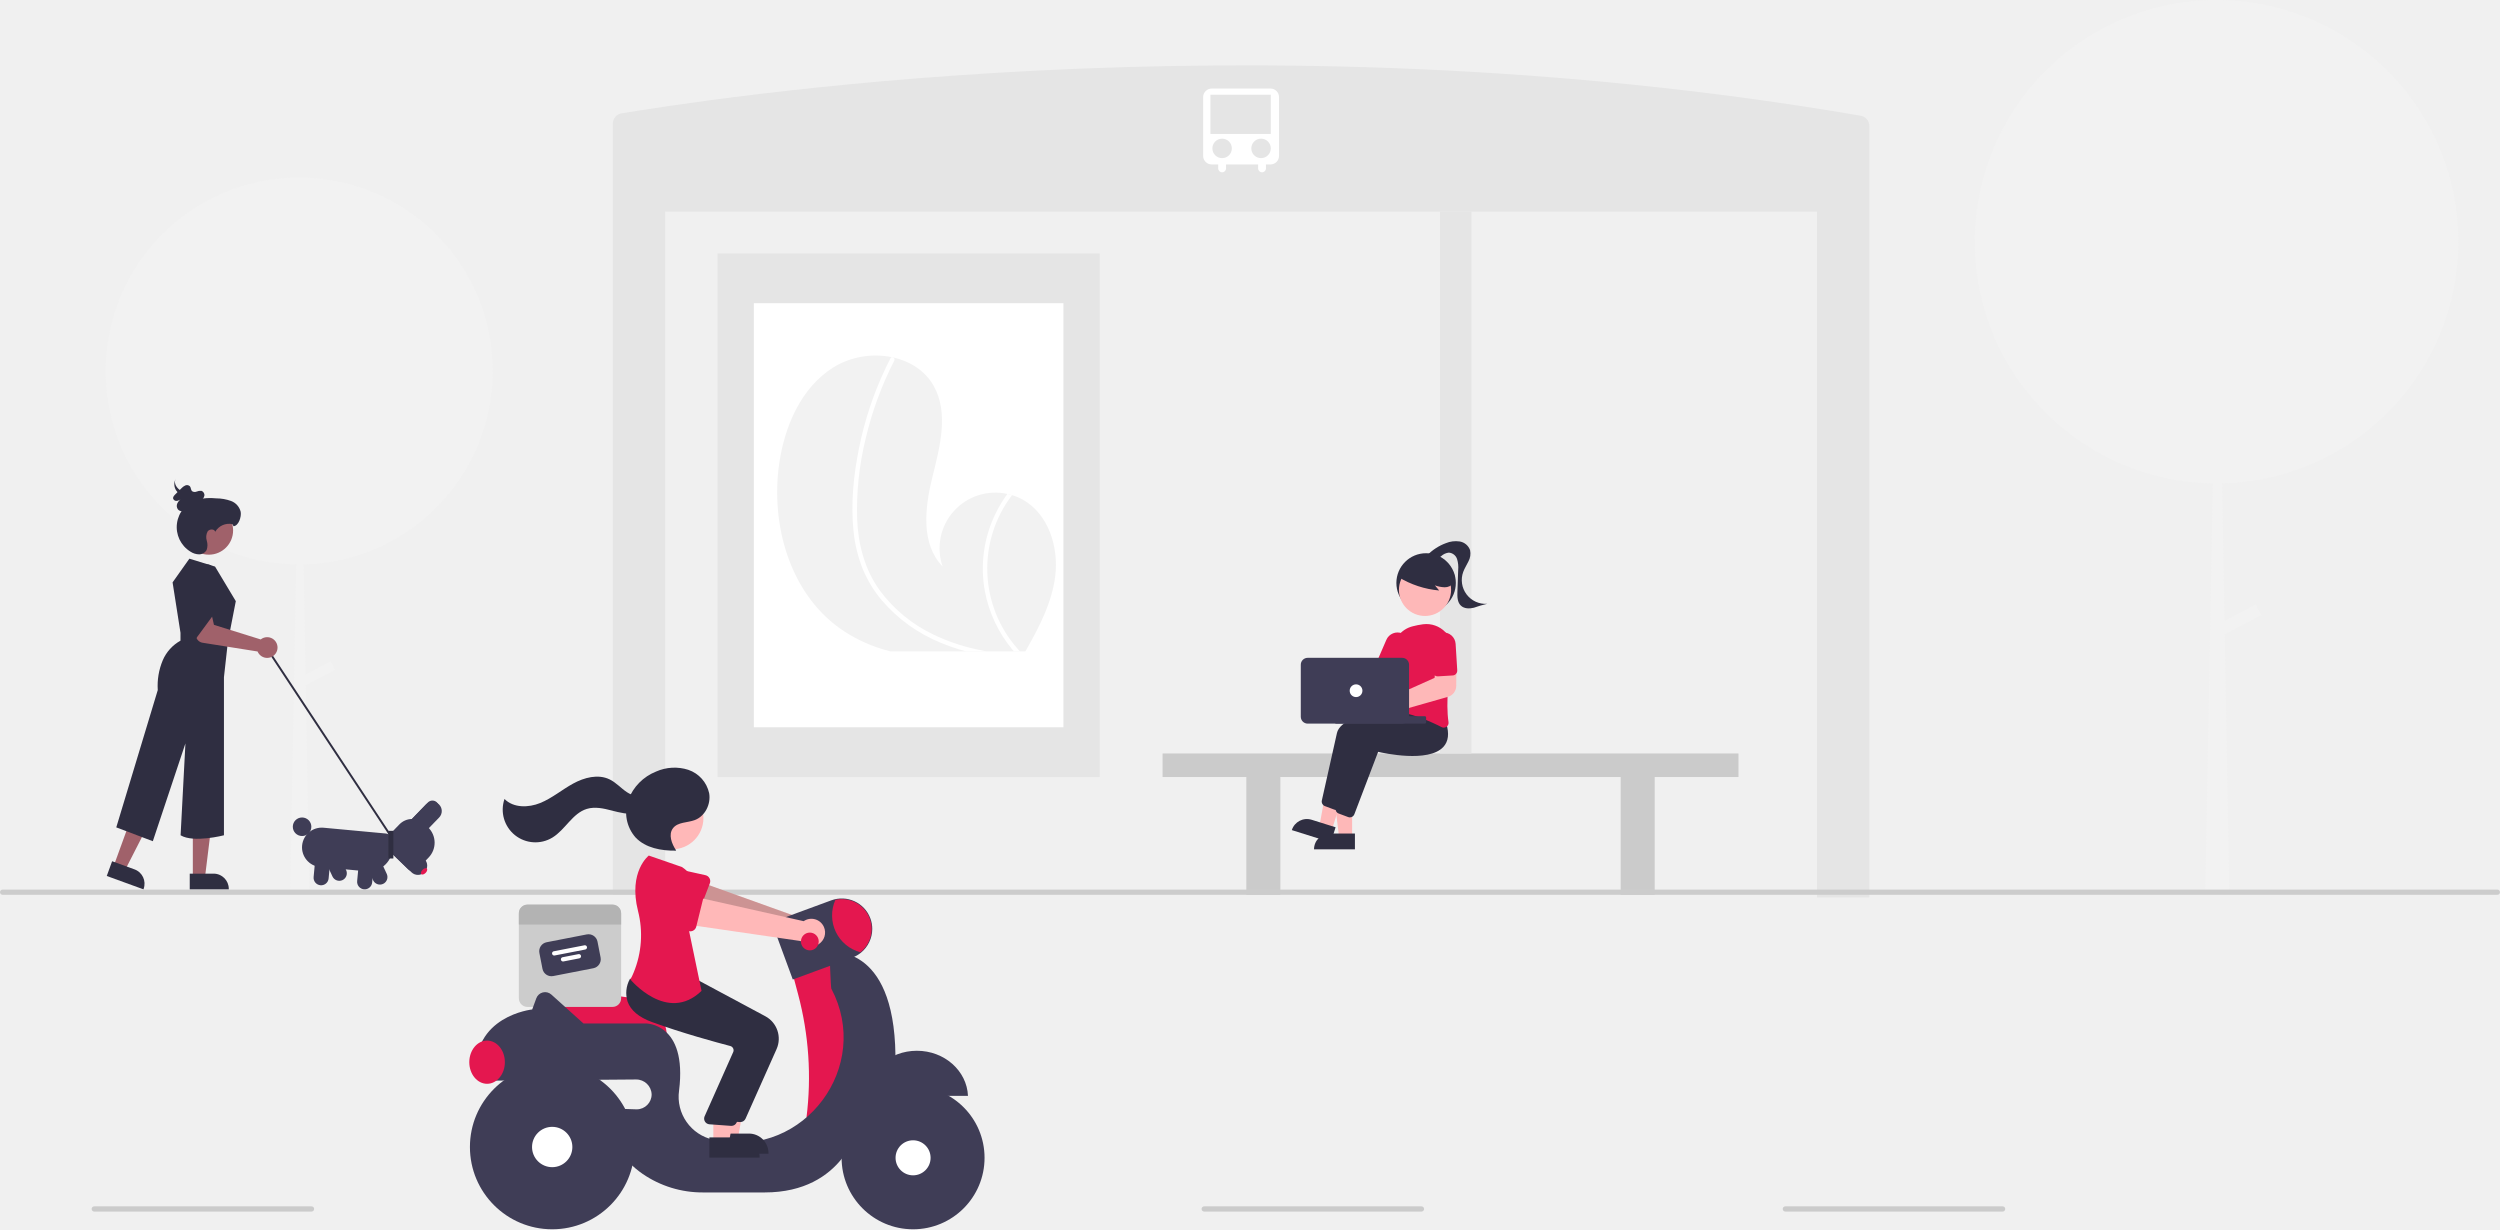
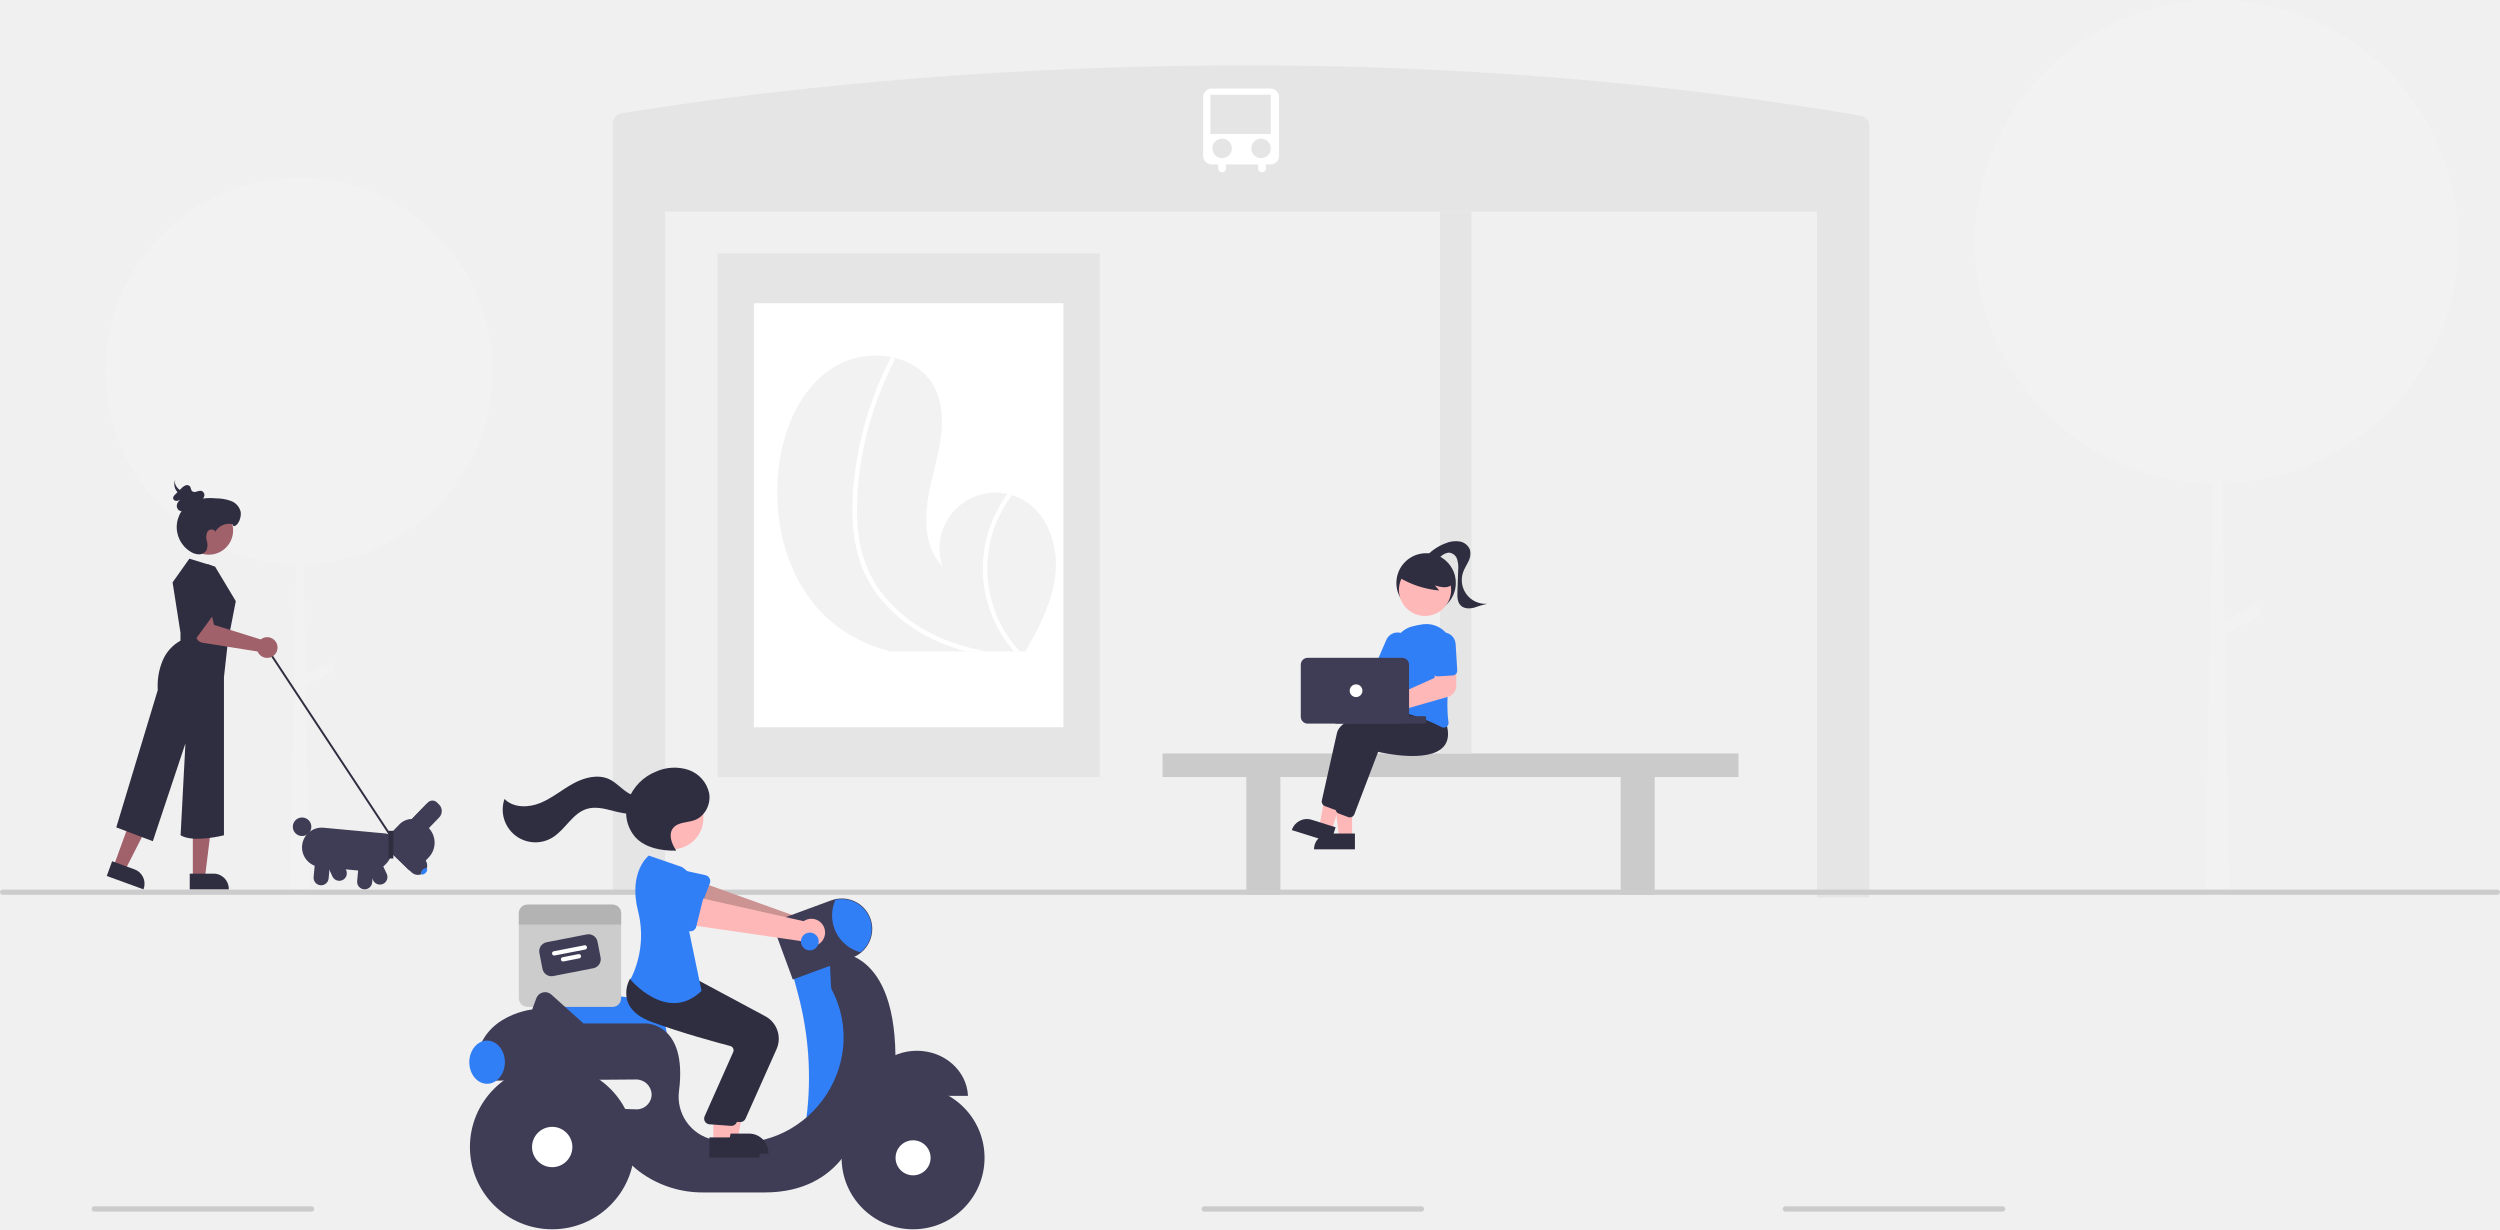
<svg xmlns="http://www.w3.org/2000/svg" data-name="Layer 1" width="955" height="469.588" viewBox="0 0 955 469.588">
  <path d="M1061.598,307.522c0,2.032-.065,4.055-.195,6.054a91.942,91.942,0,0,1-8.606,33.334c-.04.089-.081.179-.122.26-.227.488-.463.967-.707,1.447a92.45,92.45,0,0,1-80.614,51.237l.918,52.529,11.905-6.274,2.129,4.047-13.945,7.338,1.617,92.657.081,4.876h-9.126l.09-4.876,2.771-150.29A92.069,92.069,0,0,1,902.646,371.517c-.585-.602-1.154-1.219-1.722-1.837-.025-.024-.041-.049-.057-.065a92.407,92.407,0,0,1-16.83-26.037c.089.106.187.195.276.301a92.377,92.377,0,0,1,43.802-119.043c.317-.154.65-.309.967-.471a92.451,92.451,0,0,1,119.775,36.366c.561.942,1.105,1.91,1.625,2.877A91.873,91.873,0,0,1,1061.598,307.522Z" transform="translate(-122.5 -215.2061)" fill="#f2f2f2" />
  <path d="M310.73,356.919c0,1.626-.052,3.246-.156,4.846a73.592,73.592,0,0,1-6.888,26.682c-.032.071-.065.143-.098.208-.182.39-.371.774-.566,1.158a73.999,73.999,0,0,1-64.525,41.011l.735,42.045,9.529-5.022,1.704,3.24-11.162,5.873,1.295,74.165.065,3.903h-7.305l.072-3.903,2.218-120.295a73.694,73.694,0,0,1-52.147-22.688c-.468-.481-.924-.976-1.379-1.47-.02-.019-.033-.039-.046-.052a73.965,73.965,0,0,1-13.471-20.841c.071.085.15.156.221.241a73.94,73.94,0,0,1,35.06-95.285c.253-.124.52-.247.774-.377A73.999,73.999,0,0,1,300.531,319.466c.449.754.885,1.529,1.301,2.303A73.537,73.537,0,0,1,310.73,356.919Z" transform="translate(-122.5 -215.2061)" fill="#f2f2f2" />
  <path d="M359.971,258.483a3.992,3.992,0,0,0-3.372,3.951v294.594h20v-261h440v262h20V263.361a3.988,3.988,0,0,0-3.277-3.943C598.598,219.028,388.072,254.066,359.971,258.483Z" transform="translate(-122.5 -215.2061)" fill="#e5e5e5" />
  <polygon points="444.098 287.822 444.098 296.822 476.098 296.822 476.098 341.822 489.098 341.822 489.098 296.822 619.098 296.822 619.098 341.822 632.098 341.822 632.098 296.822 664.098 296.822 664.098 287.822 444.098 287.822" fill="#cbcbcb" />
  <rect x="274.098" y="96.822" width="146" height="200" fill="#e5e5e5" />
  <rect x="287.968" y="115.822" width="118.26" height="162" fill="#fff" />
  <rect x="550.098" y="80.822" width="12" height="207" fill="#e5e5e5" />
  <path d="M1076.5,557.028h-953a1,1,0,0,1,0-2h953a1,1,0,0,1,0,2Z" transform="translate(-122.5 -215.2061)" fill="#ccc" />
  <path d="M665.5,678.028h-83a1,1,0,0,1,0-2h83a1,1,0,0,1,0,2Z" transform="translate(-122.5 -215.2061)" fill="#cbcbcb" />
  <path d="M887.5,678.028h-83a1,1,0,0,1,0-2h83a1,1,0,0,1,0,2Z" transform="translate(-122.5 -215.2061)" fill="#cbcbcb" />
  <path d="M241.5,678.028h-83a1,1,0,0,1,0-2h83a1,1,0,0,1,0,2Z" transform="translate(-122.5 -215.2061)" fill="#cbcbcb" />
-   <path d="M377.249,611.586H330.66l-.494-14.324a4.3,4.3,0,0,1,4.82-4.416l27.112,3.32h.003A15.188,15.188,0,0,1,377.249,611.343Z" transform="translate(-122.5 -215.2061)" fill="#e4174f" />
+   <path d="M377.249,611.586H330.66l-.494-14.324a4.3,4.3,0,0,1,4.82-4.416l27.112,3.32h.003A15.188,15.188,0,0,1,377.249,611.343Z" transform="translate(-122.5 -215.2061)" fill="#317ff7" />
  <path d="M356.484,560.775H323.991a3.29,3.29,0,0,0-3.29,3.289v32.495a3.29,3.29,0,0,0,3.289,3.29h32.495a3.29,3.29,0,0,0,3.291-3.289V564.065a3.29,3.29,0,0,0-3.289-3.29Z" transform="translate(-122.5 -215.2061)" fill="#ccc" />
  <path d="M349.166,585.072l-15.342,2.988a3.5,3.5,0,0,1-4.1-2.763l-1.179-6.056a3.5,3.5,0,0,1,2.763-4.1l15.342-2.988a3.5,3.5,0,0,1,4.1,2.763l1.179,6.056A3.5,3.5,0,0,1,349.166,585.072Z" transform="translate(-122.5 -215.2061)" fill="#3f3d56" />
  <path d="M346.097,577.918l-11.708,2.28a.823.823,0,1,1-.314-1.615h0l11.708-2.28a.823.823,0,0,1,.314,1.615Z" transform="translate(-122.5 -215.2061)" fill="#fff" />
  <path d="M343.821,581.294l-6.056,1.179a.823.823,0,1,1-.314-1.615l6.056-1.179a.823.823,0,0,1,.314,1.615Z" transform="translate(-122.5 -215.2061)" fill="#fff" />
  <path d="M359.775,564.065v4.319H320.7v-4.319a3.29,3.29,0,0,1,3.289-3.29h32.495a3.29,3.29,0,0,1,3.29,3.289Z" transform="translate(-122.5 -215.2061)" fill="#b3b3b3" />
  <path d="M437.803,569.736a5.214,5.214,0,0,0-7.375-3.089l-44.703-16.039-1.969,11.168,44.561,12.254a5.243,5.243,0,0,0,9.486-4.293Z" transform="translate(-122.5 -215.2061)" fill="#ffb8b8" />
  <path d="M437.803,569.736a5.214,5.214,0,0,0-7.375-3.089l-44.703-16.039-1.969,11.168,44.561,12.254a5.243,5.243,0,0,0,9.486-4.293Z" transform="translate(-122.5 -215.2061)" opacity="0.2" style="isolation:isolate" />
-   <path d="M393.659,552.643l-4.221,11.028a2.338,2.338,0,0,1-3.33,1.202L375.848,559.099a6.493,6.493,0,0,1,4.678-12.115l11.456,2.541a2.338,2.338,0,0,1,1.677,3.118Z" transform="translate(-122.5 -215.2061)" fill="#e4174f" />
-   <path d="M441.321,579.948l-16.018,7.281,2.103,7.917a123.163,123.163,0,0,1,3.174,46.914h0l11.712,2.446,9.708-24.755-3.398-28.153Z" transform="translate(-122.5 -215.2061)" fill="#e4174f" />
+   <path d="M393.659,552.643l-4.221,11.028a2.338,2.338,0,0,1-3.33,1.202L375.848,559.099a6.493,6.493,0,0,1,4.678-12.115l11.456,2.541a2.338,2.338,0,0,1,1.677,3.118Z" transform="translate(-122.5 -215.2061)" fill="#317ff7" />
+   <path d="M441.321,579.948l-16.018,7.281,2.103,7.917a123.163,123.163,0,0,1,3.174,46.914h0l11.712,2.446,9.708-24.755-3.398-28.153Z" transform="translate(-122.5 -215.2061)" fill="#317ff7" />
  <path d="M472.751,616.596c-10.524,0-19.101,7.651-19.517,17.232h39.035C491.852,624.246,483.275,616.596,472.751,616.596Z" transform="translate(-122.5 -215.2061)" fill="#3f3d56" />
  <path d="M464.558,618.247c-.548-43.248-25.178-39.269-25.178-39.269s.461,13.462.682,13.88C455.758,622.554,429.854,657.369,396.881,650.964q-.933-.181-1.792-.368a16.786,16.786,0,0,1-13.185-18.815c3.248-26.083-12.907-25.622-12.907-25.622H345.375L333.107,595.119a3.566,3.566,0,0,0-5.732,1.418l-1.578,4.284s-23.299,2.427-21.358,25.241h7.203a14.546,14.546,0,0,0,.078,1.942l53.758-.437a5.884,5.884,0,0,1,5.946,5.679,5.705,5.705,0,0,1-5.681,5.729q-.107 0-.214-.003l-8.667-.289c-2.67,11.892,3.883,19.901,11.103,24.937a40.36,40.36,0,0,0,23.114,7.099h23.545c30.58,0,35.919-25.726,35.919-25.726C466.562,638.196,464.558,618.247,464.558,618.247Z" transform="translate(-122.5 -215.2061)" fill="#3f3d56" />
  <circle cx="348.795" cy="442.284" r="27.304" fill="#3f3d56" />
  <circle cx="348.795" cy="442.284" r="6.692" fill="#fff" />
  <circle cx="210.942" cy="438.158" r="31.43" fill="#3f3d56" />
  <circle cx="210.942" cy="438.158" r="7.703" fill="#fff" />
  <path d="M425.349,589.38l-5.763-15.654a6.62,6.62,0,0,1,3.925-8.5l0-0,16.523-6.083a11.648,11.648,0,0,1,14.956,6.906l0.0 0a11.574,11.574,0,0,1,.719,4.025,11.741,11.741,0,0,1-4.363,9.091,11.559,11.559,0,0,1-3.262,1.839Z" transform="translate(-122.5 -215.2061)" fill="#3f3d56" />
-   <path d="M455.466,570.075a11.431,11.431,0,0,1-4.272,8.902,14.556,14.556,0,0,1-9.562-20.047A11.409,11.409,0,0,1,455.466,570.075Z" transform="translate(-122.5 -215.2061)" fill="#e4174f" />
-   <ellipse cx="186.065" cy="405.758" rx="6.796" ry="8.252" fill="#e4174f" />
+   <path d="M455.466,570.075a11.431,11.431,0,0,1-4.272,8.902,14.556,14.556,0,0,1-9.562-20.047A11.409,11.409,0,0,1,455.466,570.075Z" transform="translate(-122.5 -215.2061)" fill="#317ff7" />
+   <ellipse cx="186.065" cy="405.758" rx="6.796" ry="8.252" fill="#317ff7" />
  <polygon points="275.894 434.967 281.844 434.967 284.676 419.533 275.893 419.534 275.894 434.967" fill="#ffb8b8" />
  <path d="M396.875,648.231l11.719-0h0a7.468,7.468,0,0,1,7.469,7.468v.243l-19.188.001Z" transform="translate(-122.5 -215.2061)" fill="#2f2e41" />
  <path d="M405.301,643.839q-.104,0-.209-.01l-8.236-.6a2.184,2.184,0,0,1-1.849-2.927l11.022-24.762a1.698,1.698,0,0,0-.095-1.359,1.675,1.675,0,0,0-1.073-.854c-5.183-1.355-18.48-4.962-29.991-9.183-4.932-1.808-8.038-4.422-9.232-7.767a10.963,10.963,0,0,1,.855-8.602l.078-.132,10.832.985,11.742.999,25.733,13.799a9.75,9.75,0,0,1,4.281,12.516L407.294,642.544A2.183,2.183,0,0,1,405.301,643.839Z" transform="translate(-122.5 -215.2061)" fill="#2f2e41" />
  <circle cx="256.785" cy="312.509" r="11.922" fill="#ffb8b8" />
  <polygon points="272.496 436.424 278.447 436.424 281.278 420.989 272.495 420.99 272.496 436.424" fill="#ffb8b8" />
  <path d="M393.478,649.687l11.719-0h0a7.468,7.468,0,0,1,7.469,7.468v.243l-19.188.001Z" transform="translate(-122.5 -215.2061)" fill="#2f2e41" />
  <path d="M401.903,645.295q-.104,0-.209-.01l-8.236-.6a2.184,2.184,0,0,1-1.849-2.927l11.022-24.762a1.698,1.698,0,0,0-.095-1.359,1.675,1.675,0,0,0-1.073-.854c-5.183-1.355-18.48-4.962-29.991-9.183-4.932-1.808-8.038-4.422-9.232-7.767a10.963,10.963,0,0,1,.855-8.602l.078-.132,10.832.985,11.742.999,25.733,13.799a9.75,9.75,0,0,1,4.281,12.516l-11.864,26.604A2.183,2.183,0,0,1,401.903,645.295Z" transform="translate(-122.5 -215.2061)" fill="#2f2e41" />
-   <path d="M382.962,546.397l-12.62-4.369s-7.923,6.087-4.117,21.187a37.381,37.381,0,0,1-1.65,23.455,24.159,24.159,0,0,1-1.271,2.685s14.077,16.989,27.182,4.369l-5.097-24.513S393.398,552.95,382.962,546.397Z" transform="translate(-122.5 -215.2061)" fill="#e4174f" />
+   <path d="M382.962,546.397l-12.62-4.369s-7.923,6.087-4.117,21.187a37.381,37.381,0,0,1-1.65,23.455,24.159,24.159,0,0,1-1.271,2.685s14.077,16.989,27.182,4.369l-5.097-24.513S393.398,552.95,382.962,546.397Z" transform="translate(-122.5 -215.2061)" fill="#317ff7" />
  <path d="M380.766,540.042c-1.697-2.54-3.036-6.061-1.168-8.478,1.844-2.385,5.481-2.034,8.305-3.089,3.934-1.47,6.215-6.091,5.504-10.23a12.138,12.138,0,0,0-7.992-8.973,17.303,17.303,0,0,0-12.297.669,18.777,18.777,0,0,0-10.58,10.716,14.437,14.437,0,0,0,2.762,14.479c3.817,4.018,9.808,5.089,15.35,5.024" transform="translate(-122.5 -215.2061)" fill="#2f2e41" />
  <path d="M369.676,518.378c-2.138,1.741-5.4.967-7.695-.56s-4.157-3.703-6.641-4.9c-4.378-2.111-9.671-.708-13.932,1.631s-8.038,5.57-12.538,7.405-10.244,1.926-13.652-1.539a12.49,12.49,0,0,0,18.304,14.742c4.931-3.004,7.655-9.302,13.186-10.96,3.061-.917,6.347-.179,9.441.622s6.319,1.665,9.441.984,6.042-3.487,5.645-6.657Z" transform="translate(-122.5 -215.2061)" fill="#2f2e41" />
  <path d="M437.209,569.251a5.214,5.214,0,0,0-7.7-2.156l-46.341-10.401-.576,11.325,45.733,6.662a5.243,5.243,0,0,0,8.884-5.431Z" transform="translate(-122.5 -215.2061)" fill="#ffb8b8" />
-   <path d="M391.294,557.735l-2.828,11.465a2.338,2.338,0,0,1-3.157,1.603l-10.894-4.464a6.493,6.493,0,0,1,3.147-12.599l11.682,1.108a2.338,2.338,0,0,1,2.049,2.888Z" transform="translate(-122.5 -215.2061)" fill="#e4174f" />
-   <circle cx="309.356" cy="359.645" r="3.398" fill="#e4174f" />
+   <path d="M391.294,557.735l-2.828,11.465a2.338,2.338,0,0,1-3.157,1.603l-10.894-4.464a6.493,6.493,0,0,1,3.147-12.599l11.682,1.108a2.338,2.338,0,0,1,2.049,2.888Z" transform="translate(-122.5 -215.2061)" fill="#317ff7" />
+   <circle cx="309.356" cy="359.645" r="3.398" fill="#317ff7" />
  <path d="M525.586,435.394c-1.266,9.922-5.923,19-10.891,27.745-.164.298-.333.591-.506.889H462.555c-1.044-.271-2.075-.569-3.102-.889a56.444,56.444,0,0,1-16.303-8.02c-18.996-13.686-26.305-39.547-23.004-62.719,2.053-14.397,8.371-29.096,20.675-36.85a31.042,31.042,0,0,1,22.32-3.91c.196.036.391.08.591.12,6.434,1.449,12.166,5.048,15.428,10.847,5.865,10.42,2.373,23.328-.511,34.926-2.875,11.597-4.435,25.479,3.91,34.032A21.288,21.288,0,0,1,507.314,403.894c.604.129,1.2.276,1.786.453a19.818,19.818,0,0,1,4.075,1.706C523.017,411.55,527.003,424.21,525.586,435.394Z" transform="translate(-122.5 -215.2061)" fill="#f2f2f2" />
  <path d="M494.97,463.139c1.431.333,2.866.627,4.31.889h-7.807c-1.022-.275-2.04-.569-3.048-.889q-3.326-1.04-6.55-2.386a58.759,58.759,0,0,1-22.568-16.272,45.933,45.933,0,0,1-7.118-11.629,52.814,52.814,0,0,1-3.644-14.881c-1.089-10.487.022-21.262,2.097-31.562a131.727,131.727,0,0,1,10.291-30.869q.846-1.766,1.751-3.51a.685.685,0,0,1,.458-.391.79.79,0,0,1,.591.12.936.936,0,0,1,.369,1.235,130.211,130.211,0,0,0-10.922,29.753,114.525,114.525,0,0,0-3.248,30.971c.435,9.678,2.964,19.196,8.7,27.11A54.695,54.695,0,0,0,479.107,457.629,75.152,75.152,0,0,0,494.97,463.139Z" transform="translate(-122.5 -215.2061)" fill="#fff" />
  <path d="M512.104,464.028h-2.302c-.258-.293-.507-.591-.751-.889a49.061,49.061,0,0,1-10.327-22.066,47.871,47.871,0,0,1,4.128-29.793,48.984,48.984,0,0,1,4.461-7.385c.604.129,1.2.275,1.786.453a46.307,46.307,0,0,0,2.209,58.791C511.566,463.437,511.833,463.734,512.104,464.028Z" transform="translate(-122.5 -215.2061)" fill="#fff" />
  <rect x="247.589" y="455.459" width="0.755" height="86.067" transform="translate(-356.086 3.84189) rotate(-33.42621)" fill="#2f2e41" />
  <polygon points="73.66 335.241 78.286 335.241 80.487 317.396 73.659 317.396 73.66 335.241" fill="#a0616a" />
  <path d="M194.98,548.936l9.111-0h0a5.807,5.807,0,0,1,5.806,5.806v.189l-14.917.001Z" transform="translate(-122.5 -215.2061)" fill="#2f2e41" />
  <polygon points="43.424 330.813 47.772 332.395 55.943 316.38 49.527 314.044 43.424 330.813" fill="#a0616a" />
  <path d="M165.332,544.196l8.562,3.116 0.0 0a5.807,5.807,0,0,1,3.47,7.442l-.065.177-14.018-5.102Z" transform="translate(-122.5 -215.2061)" fill="#2f2e41" />
  <path d="M194.841,428.621l9.811,3.019,7.925,13.208-3.019,15.472-1.509,13.585v60.378s-11.612,3.019-16.561,0l1.844-35.094-12.453,37.359-13.962-5.283,15.849-52.453a25.109,25.109,0,0,1,1.896-11.349,15.564,15.564,0,0,1,6.783-7.519v-3.019L188.426,437.678Z" transform="translate(-122.5 -215.2061)" fill="#2f2e41" />
  <circle cx="79.778" cy="202.623" r="9.268" fill="#a0616a" />
  <path d="M211.225,415.413a6.144,6.144,0,0,0-6.508,2.928c-.318-1.173-2.21-1.112-2.91-.119a4.62,4.62,0,0,0-.318,3.529,5.604,5.604,0,0,1-.067,3.574,3.312,3.312,0,0,1-2.895,1.647,6.16,6.16,0,0,1-3.288-1.046,10.992,10.992,0,0,1,2.72-19.924,21.358,21.358,0,0,1,7.102-.425,16.9,16.9,0,0,1,5.689.996,5.921,5.921,0,0,1,3.696,4.162c.329,1.907-.788,5.323-2.716,5.491" transform="translate(-122.5 -215.2061)" fill="#2f2e41" />
  <path d="M196.616,407.304a8.784,8.784,0,0,0,2.421-.775,2.873,2.873,0,0,0,1.524-1.906,1.679,1.679,0,0,0-1.174-1.923,3.717,3.717,0,0,0-1.788.296,1.814,1.814,0,0,1-1.734-.168c-.499-.467-.379-1.312-.805-1.844a1.596,1.596,0,0,0-1.787-.331,4.725,4.725,0,0,0-1.551,1.16l-2.284,2.262c-.444.44-.925.987-.812,1.587a1.331,1.331,0,0,0,1.536.876,4.049,4.049,0,0,0,1.745-.89,4.515,4.515,0,0,0-1.665,1.842,2.243,2.243,0,0,0,.246,2.33c.816.94,2.362.811,3.549.342a8.836,8.836,0,0,0,3.915-3.047" transform="translate(-122.5 -215.2061)" fill="#2f2e41" />
  <path d="M196.635,404.56a14.466,14.466,0,0,1-5.611-2.306c-1.453-1.142-2.177-2.818-1.352-4.227a4.295,4.295,0,0,0,.215,4.657,8.363,8.363,0,0,0,5.061,3.089,2.177,2.177,0,0,0,1.3-.004c.377-.168.389-.662-.05-.725" transform="translate(-122.5 -215.2061)" fill="#2f2e41" />
  <path d="M222.61,459.12a3.972,3.972,0,0,0-.516.353l-17.866-5.573-1.005-4.434-6.89.642,1.016,8.022a3.019,3.019,0,0,0,2.521,2.602l21.027,3.343a3.961,3.961,0,1,0,1.712-4.956Z" transform="translate(-122.5 -215.2061)" fill="#a0616a" />
  <path d="M195.596,435.037s1.614-4.612,6.467-4.193,2.212,18.91,2.212,18.91l-9.434,12.83Z" transform="translate(-122.5 -215.2061)" fill="#2f2e41" />
  <path d="M249.504,550.019l-3.374-7.221,5.215-2.437,3.374,7.221,0,0a2.878,2.878,0,0,1-5.215,2.437Z" transform="translate(-122.5 -215.2061)" fill="#3f3d56" />
  <circle cx="115.393" cy="315.819" r="3.542" fill="#3f3d56" />
  <path d="M265.022,551.462l-3.374-7.221,5.215-2.437,3.374,7.221a2.878,2.878,0,0,1-5.215,2.437Z" transform="translate(-122.5 -215.2061)" fill="#3f3d56" />
  <path d="M237.903,538.193a7.536,7.536,0,0,1,8.192-6.798l23.726,2.206a3.185,3.185,0,0,1,2.873,3.463l-.251,2.7a9.172,9.172,0,0,1-9.97,8.274l-17.772-1.652A7.536,7.536,0,0,1,237.903,538.193Z" transform="translate(-122.5 -215.2061)" fill="#3f3d56" />
  <path d="M242.302,550.24l.738-7.936,5.732.533-.738,7.936a2.878,2.878,0,0,1-5.732-.533Z" transform="translate(-122.5 -215.2061)" fill="#3f3d56" />
  <path d="M258.933,551.787l.738-7.936,5.732.533-.738,7.936a2.878,2.878,0,1,1-5.732-.533Z" transform="translate(-122.5 -215.2061)" fill="#3f3d56" />
  <path d="M285.171,522.557a3.542,3.542,0,0,1,5.089,4.929l-6.469,6.68-5.089-4.929Z" transform="translate(-122.5 -215.2061)" fill="#3f3d56" />
  <path d="M269.883,535.479l5.182-5.351a6.83,6.83,0,0,1,9.647-.155l1.343,1.3a8.144,8.144,0,0,1,.184,11.502l-4.27,4.409a2.557,2.557,0,0,1-3.612.058l-8.417-8.151A2.557,2.557,0,0,1,269.883,535.479Z" transform="translate(-122.5 -215.2061)" fill="#3f3d56" />
  <path d="M285.941,521.761a2.435,2.435,0,1,1,3.499,3.388l-7.239,7.475-3.499-3.388Z" transform="translate(-122.5 -215.2061)" fill="#3f3d56" />
  <path d="M275.392,534.4l9.224,8.933a3.542,3.542,0,1,1-4.929,5.089l-9.224-8.933Z" transform="translate(-122.5 -215.2061)" fill="#3f3d56" />
-   <ellipse cx="284.502" cy="548.065" rx="1.494" ry="0.83" transform="translate(-429.6247 155.9564) rotate(-45.9188)" fill="#e4174f" />
+   <ellipse cx="284.502" cy="548.065" rx="1.494" ry="0.83" transform="translate(-429.6247 155.9564) rotate(-45.9188)" fill="#317ff7" />
  <rect x="270.879" y="532.584" width="1.887" height="10.566" transform="translate(421.145 860.5281) rotate(-180)" fill="#2f2e41" />
  <circle id="b5f5a243-7ec0-4aa5-af63-619d7183123d" data-name="Ellipse 97" cx="544.771" cy="222.683" r="11.354" fill="#2f2e41" />
-   <path id="bfd056de-2da6-442b-8559-76946851dcfc-199" data-name="Path 630" d="M639.015,535.036h-4.973l-2.365-19.175h7.337Z" transform="translate(-122.5 -215.2061)" fill="#feb8b8" />
-   <path id="ec5c89d6-7456-480f-bdf1-a0bad78c9eb7-200" data-name="Path 631" d="M630.493,533.615h9.588V539.652H624.456a6.037,6.037,0,0,1,6.037-6.037Z" transform="translate(-122.5 -215.2061)" fill="#2f2e41" />
-   <path id="bf4e7101-939b-44b8-bb7c-85bfb7314e2a-201" data-name="Path 632" d="M631.255,532.261l-4.743-1.489,3.484-19.004,7,2.197Z" transform="translate(-122.5 -215.2061)" fill="#feb8b8" />
-   <path id="a770a97b-ffd0-44b1-a0da-0204f7c14580-202" data-name="Path 633" d="M623.546,528.355l9.148,2.871-1.808,5.76-14.908-4.678a6.037,6.037,0,0,1,7.567-3.952h0Z" transform="translate(-122.5 -215.2061)" fill="#2f2e41" />
-   <path id="e2b228a4-f91e-4cea-a5f0-96b2874a5489-203" data-name="Path 634" d="M632.872,524.61a1.809,1.809,0,0,1-.636-.116l-3.659-1.371a1.831,1.831,0,0,1-1.141-2.102c.921-4.14,4.059-18.236,5.778-25.796,2.038-8.968,31.768-10.634,33.033-10.701l.104-.005,3.344,4.201c1.208,3.884.825,6.914-1.138,9.006-5.731,6.102-22.841,2.315-24.881,1.836l-9.094,23.874a1.83,1.83,0,0,1-1.709,1.175Z" transform="translate(-122.5 -215.2061)" fill="#2f2e41" />
-   <path id="b6a8a1b6-6fdc-4273-8109-8d865cbf60a0-204" data-name="Path 635" d="M638.144,527.448a1.808,1.808,0,0,1-.636-.116l-3.657-1.372a1.831,1.831,0,0,1-1.141-2.102c.921-4.14,4.059-18.236,5.778-25.796,2.038-8.968,31.768-10.634,33.033-10.701l.104-.005,3.343,4.202c1.208,3.884.825,6.914-1.139,9.006-5.731,6.1-22.841,2.315-24.881,1.836l-9.095,23.873a1.83,1.83,0,0,1-1.709,1.175Z" transform="translate(-122.5 -215.2061)" fill="#2f2e41" />
-   <path id="abb1d62d-bd50-4509-bcd3-a2fd135bcb14-205" data-name="Path 636" d="M627.562,469.046a4.278,4.278,0,0,1,.359.568l20,2.107,2.88-3.947,6.525,3.566-5.655,9.579-24.528-6.254a4.256,4.256,0,1,1,.42-5.619Z" transform="translate(-122.5 -215.2061)" fill="#feb8b8" />
-   <path id="a3dfd808-464f-4ea5-890a-684a1daa70a0-206" data-name="Path 637" d="M674.039,493.167a1.826,1.826,0,0,1-.831-.202c-3.999-2.034-11.787-5.555-19.008-6.292a1.781,1.781,0,0,1-1.255-.709,1.832,1.832,0,0,1-.338-1.424c.652-3.607,2.146-12.793,1.954-20.154a9.974,9.974,0,0,1,7.535-9.922h0a32.385,32.385,0,0,1,4.019-.792,10.055,10.055,0,0,1,11.175,11.663c-1.288,7.629-2.586,18.284-1.458,25.722a1.828,1.828,0,0,1-.738,1.764A1.796,1.796,0,0,1,674.039,493.167Z" transform="translate(-122.5 -215.2061)" fill="#e4174f" />
-   <path id="abb0e9b5-7e81-4377-a722-9178486e9ed6-207" data-name="Path 638" d="M654.93,473.763a1.825,1.825,0,0,1-.724-.151l-5.21-2.255a1.827,1.827,0,0,1-.95-2.4l4.027-9.303a4.663,4.663,0,0,1,8.586,3.643l-.027.061L656.605,472.662A1.829,1.829,0,0,1,654.93,473.763Z" transform="translate(-122.5 -215.2061)" fill="#e4174f" />
+   <path id="bfd056de-2da6-442b-8559-76946851dcfc-31" data-name="Path 630" d="M639.015,535.036h-4.973l-2.365-19.175h7.337Z" transform="translate(-122.5 -215.2061)" fill="#feb8b8" />
+   <path id="ec5c89d6-7456-480f-bdf1-a0bad78c9eb7-32" data-name="Path 631" d="M630.493,533.615h9.588V539.652H624.456a6.037,6.037,0,0,1,6.037-6.037Z" transform="translate(-122.5 -215.2061)" fill="#2f2e41" />
+   <path id="bf4e7101-939b-44b8-bb7c-85bfb7314e2a-33" data-name="Path 632" d="M631.255,532.261l-4.743-1.489,3.484-19.004,7,2.197Z" transform="translate(-122.5 -215.2061)" fill="#feb8b8" />
+   <path id="a770a97b-ffd0-44b1-a0da-0204f7c14580-34" data-name="Path 633" d="M623.546,528.355l9.148,2.871-1.808,5.76-14.908-4.678a6.037,6.037,0,0,1,7.567-3.952h0Z" transform="translate(-122.5 -215.2061)" fill="#2f2e41" />
+   <path id="e2b228a4-f91e-4cea-a5f0-96b2874a5489-35" data-name="Path 634" d="M632.872,524.61a1.809,1.809,0,0,1-.636-.116l-3.659-1.371a1.831,1.831,0,0,1-1.141-2.102c.921-4.14,4.059-18.236,5.778-25.796,2.038-8.968,31.768-10.634,33.033-10.701l.104-.005,3.344,4.201c1.208,3.884.825,6.914-1.138,9.006-5.731,6.102-22.841,2.315-24.881,1.836l-9.094,23.874a1.83,1.83,0,0,1-1.709,1.175Z" transform="translate(-122.5 -215.2061)" fill="#2f2e41" />
+   <path id="b6a8a1b6-6fdc-4273-8109-8d865cbf60a0-36" data-name="Path 635" d="M638.144,527.448a1.808,1.808,0,0,1-.636-.116l-3.657-1.372a1.831,1.831,0,0,1-1.141-2.102c.921-4.14,4.059-18.236,5.778-25.796,2.038-8.968,31.768-10.634,33.033-10.701l.104-.005,3.343,4.202c1.208,3.884.825,6.914-1.139,9.006-5.731,6.1-22.841,2.315-24.881,1.836l-9.095,23.873a1.83,1.83,0,0,1-1.709,1.175Z" transform="translate(-122.5 -215.2061)" fill="#2f2e41" />
+   <path id="abb1d62d-bd50-4509-bcd3-a2fd135bcb14-37" data-name="Path 636" d="M627.562,469.046a4.278,4.278,0,0,1,.359.568l20,2.107,2.88-3.947,6.525,3.566-5.655,9.579-24.528-6.254a4.256,4.256,0,1,1,.42-5.619Z" transform="translate(-122.5 -215.2061)" fill="#feb8b8" />
+   <path id="a3dfd808-464f-4ea5-890a-684a1daa70a0-38" data-name="Path 637" d="M674.039,493.167a1.826,1.826,0,0,1-.831-.202c-3.999-2.034-11.787-5.555-19.008-6.292a1.781,1.781,0,0,1-1.255-.709,1.832,1.832,0,0,1-.338-1.424c.652-3.607,2.146-12.793,1.954-20.154a9.974,9.974,0,0,1,7.535-9.922h0a32.385,32.385,0,0,1,4.019-.792,10.055,10.055,0,0,1,11.175,11.663c-1.288,7.629-2.586,18.284-1.458,25.722a1.828,1.828,0,0,1-.738,1.764A1.796,1.796,0,0,1,674.039,493.167Z" transform="translate(-122.5 -215.2061)" fill="#317ff7" />
+   <path id="abb0e9b5-7e81-4377-a722-9178486e9ed6-39" data-name="Path 638" d="M654.93,473.763a1.825,1.825,0,0,1-.724-.151l-5.21-2.255a1.827,1.827,0,0,1-.95-2.4l4.027-9.303a4.663,4.663,0,0,1,8.586,3.643l-.027.061L656.605,472.662A1.829,1.829,0,0,1,654.93,473.763Z" transform="translate(-122.5 -215.2061)" fill="#317ff7" />
  <circle id="f87915bc-fdb7-4958-b776-025778be7e60" data-name="Ellipse 98" cx="544.356" cy="225.34" r="9.96" fill="#feb8b8" />
-   <path id="a24b846e-9bc9-48d1-9d5c-1af3f104e020-208" data-name="Path 639" d="M656.717,435.652a35.923,35.923,0,0,0,15.542,5.121l-1.638-1.963a12.038,12.038,0,0,0,3.719.738,4.073,4.073,0,0,0,3.32-1.554,3.787,3.787,0,0,0,.254-3.498,7.174,7.174,0,0,0-2.257-2.823,13.438,13.438,0,0,0-12.508-2.235,8.031,8.031,0,0,0-3.736,2.396c-.944,1.165-2.762,2.203-2.278,3.622Z" transform="translate(-122.5 -215.2061)" fill="#2f2e41" />
-   <path id="ff7a62c0-d217-42e3-9a67-6fa30868b9bc-209" data-name="Path 640" d="M667.747,427.262a19.346,19.346,0,0,1,7.038-4.553,9.903,9.903,0,0,1,5.332-.662,5.082,5.082,0,0,1,3.957,3.334,6.301,6.301,0,0,1-.643,4.308c-.63,1.344-1.47,2.589-1.98,3.983a9.09,9.09,0,0,0,9.147,12.19,45.348,45.348,0,0,0-5.067,1.493c-1.708.437-3.725.408-4.994-.816-1.343-1.295-1.37-3.4-1.305-5.265l.289-8.315a10.564,10.564,0,0,0-.419-4.192,3.599,3.599,0,0,0-3.136-2.463,5.144,5.144,0,0,0-2.88,1.299,5.888,5.888,0,0,1-2.837,1.419c-1.068.095-2.287-.694-2.207-1.764" transform="translate(-122.5 -215.2061)" fill="#2f2e41" />
-   <path id="ac69e809-b7b0-4e45-b9ac-f485f05eb90a-210" data-name="Path 641" d="M650.112,490.609a4.462,4.462,0,1,1,1.72-8.582h0a4.289,4.289,0,0,1,.532.269l18.143-8.144.51-4.921,7.821-.209-.052,8.192a4.412,4.412,0,0,1-3.188,4.195l-21.216,6.038a4.178,4.178,0,0,1-.145.413,4.479,4.479,0,0,1-4.123,2.749Z" transform="translate(-122.5 -215.2061)" fill="#feb8b8" />
-   <path id="eac1e091-af37-4e66-ab7e-0c0f9620e69d-211" data-name="Path 642" d="M678.174,473.035a1.823,1.823,0,0,1-.714.193l-5.666.348a1.827,1.827,0,0,1-1.933-1.709l-.622-10.119a4.663,4.663,0,1,1,9.309-.573l.622,10.119a1.829,1.829,0,0,1-.995,1.74Z" transform="translate(-122.5 -215.2061)" fill="#e4174f" />
+   <path id="a24b846e-9bc9-48d1-9d5c-1af3f104e020-40" data-name="Path 639" d="M656.717,435.652a35.923,35.923,0,0,0,15.542,5.121l-1.638-1.963a12.038,12.038,0,0,0,3.719.738,4.073,4.073,0,0,0,3.32-1.554,3.787,3.787,0,0,0,.254-3.498,7.174,7.174,0,0,0-2.257-2.823,13.438,13.438,0,0,0-12.508-2.235,8.031,8.031,0,0,0-3.736,2.396c-.944,1.165-2.762,2.203-2.278,3.622Z" transform="translate(-122.5 -215.2061)" fill="#2f2e41" />
+   <path id="ff7a62c0-d217-42e3-9a67-6fa30868b9bc-41" data-name="Path 640" d="M667.747,427.262a19.346,19.346,0,0,1,7.038-4.553,9.903,9.903,0,0,1,5.332-.662,5.082,5.082,0,0,1,3.957,3.334,6.301,6.301,0,0,1-.643,4.308c-.63,1.344-1.47,2.589-1.98,3.983a9.09,9.09,0,0,0,9.147,12.19,45.348,45.348,0,0,0-5.067,1.493c-1.708.437-3.725.408-4.994-.816-1.343-1.295-1.37-3.4-1.305-5.265l.289-8.315a10.564,10.564,0,0,0-.419-4.192,3.599,3.599,0,0,0-3.136-2.463,5.144,5.144,0,0,0-2.88,1.299,5.888,5.888,0,0,1-2.837,1.419c-1.068.095-2.287-.694-2.207-1.764" transform="translate(-122.5 -215.2061)" fill="#2f2e41" />
+   <path id="ac69e809-b7b0-4e45-b9ac-f485f05eb90a-42" data-name="Path 641" d="M650.112,490.609a4.462,4.462,0,1,1,1.72-8.582h0a4.289,4.289,0,0,1,.532.269l18.143-8.144.51-4.921,7.821-.209-.052,8.192a4.412,4.412,0,0,1-3.188,4.195l-21.216,6.038a4.178,4.178,0,0,1-.145.413,4.479,4.479,0,0,1-4.123,2.749Z" transform="translate(-122.5 -215.2061)" fill="#feb8b8" />
+   <path id="eac1e091-af37-4e66-ab7e-0c0f9620e69d-43" data-name="Path 642" d="M678.174,473.035a1.823,1.823,0,0,1-.714.193l-5.666.348a1.827,1.827,0,0,1-1.933-1.709l-.622-10.119a4.663,4.663,0,1,1,9.309-.573l.622,10.119a1.829,1.829,0,0,1-.995,1.74Z" transform="translate(-122.5 -215.2061)" fill="#317ff7" />
  <rect id="aaf37162-85a6-4aeb-ad6c-7b65db57bcd9" data-name="Rectangle 91" x="509.905" y="273.587" width="34.873" height="2.838" rx="0.514" fill="#3f3d56" />
-   <path id="b0095227-7b0f-4524-ba57-3fd24cc57e5d-212" data-name="Path 643" d="M619.4,488.996v-19.87a2.639,2.639,0,0,1,2.636-2.636H658.126a2.639,2.639,0,0,1,2.636,2.636v19.87a2.639,2.639,0,0,1-2.636,2.636H622.036A2.639,2.639,0,0,1,619.4,488.996Z" transform="translate(-122.5 -215.2061)" fill="#3f3d56" />
+   <path id="b0095227-7b0f-4524-ba57-3fd24cc57e5d-44" data-name="Path 643" d="M619.4,488.996v-19.87a2.639,2.639,0,0,1,2.636-2.636H658.126a2.639,2.639,0,0,1,2.636,2.636v19.87a2.639,2.639,0,0,1-2.636,2.636H622.036A2.639,2.639,0,0,1,619.4,488.996Z" transform="translate(-122.5 -215.2061)" fill="#3f3d56" />
  <circle id="b65e7bed-5fd5-4636-a2b0-cb2c766c5a18" data-name="Ellipse 99" cx="518.015" cy="263.856" r="2.433" fill="#fff" />
  <path d="M607.814,249.028H585.383a3.288,3.288,0,0,0-3.285,3.285V274.743a3.288,3.288,0,0,0,3.285,3.285h2.465v1.5a1.5,1.5,0,1,0,3,0v-1.5h12.25v1.5a1.5,1.5,0,1,0,3,0v-1.5h1.715a3.288,3.288,0,0,0,3.285-3.285V252.312A3.288,3.288,0,0,0,607.814,249.028Z" transform="translate(-122.5 -215.2061)" fill="#fff" />
  <rect x="462.387" y="36.183" width="23.051" height="14.982" fill="#e5e5e5" />
  <circle cx="466.848" cy="56.687" r="3.718" fill="#e5e5e5" />
  <circle cx="481.72" cy="56.687" r="3.718" fill="#e5e5e5" />
</svg>
